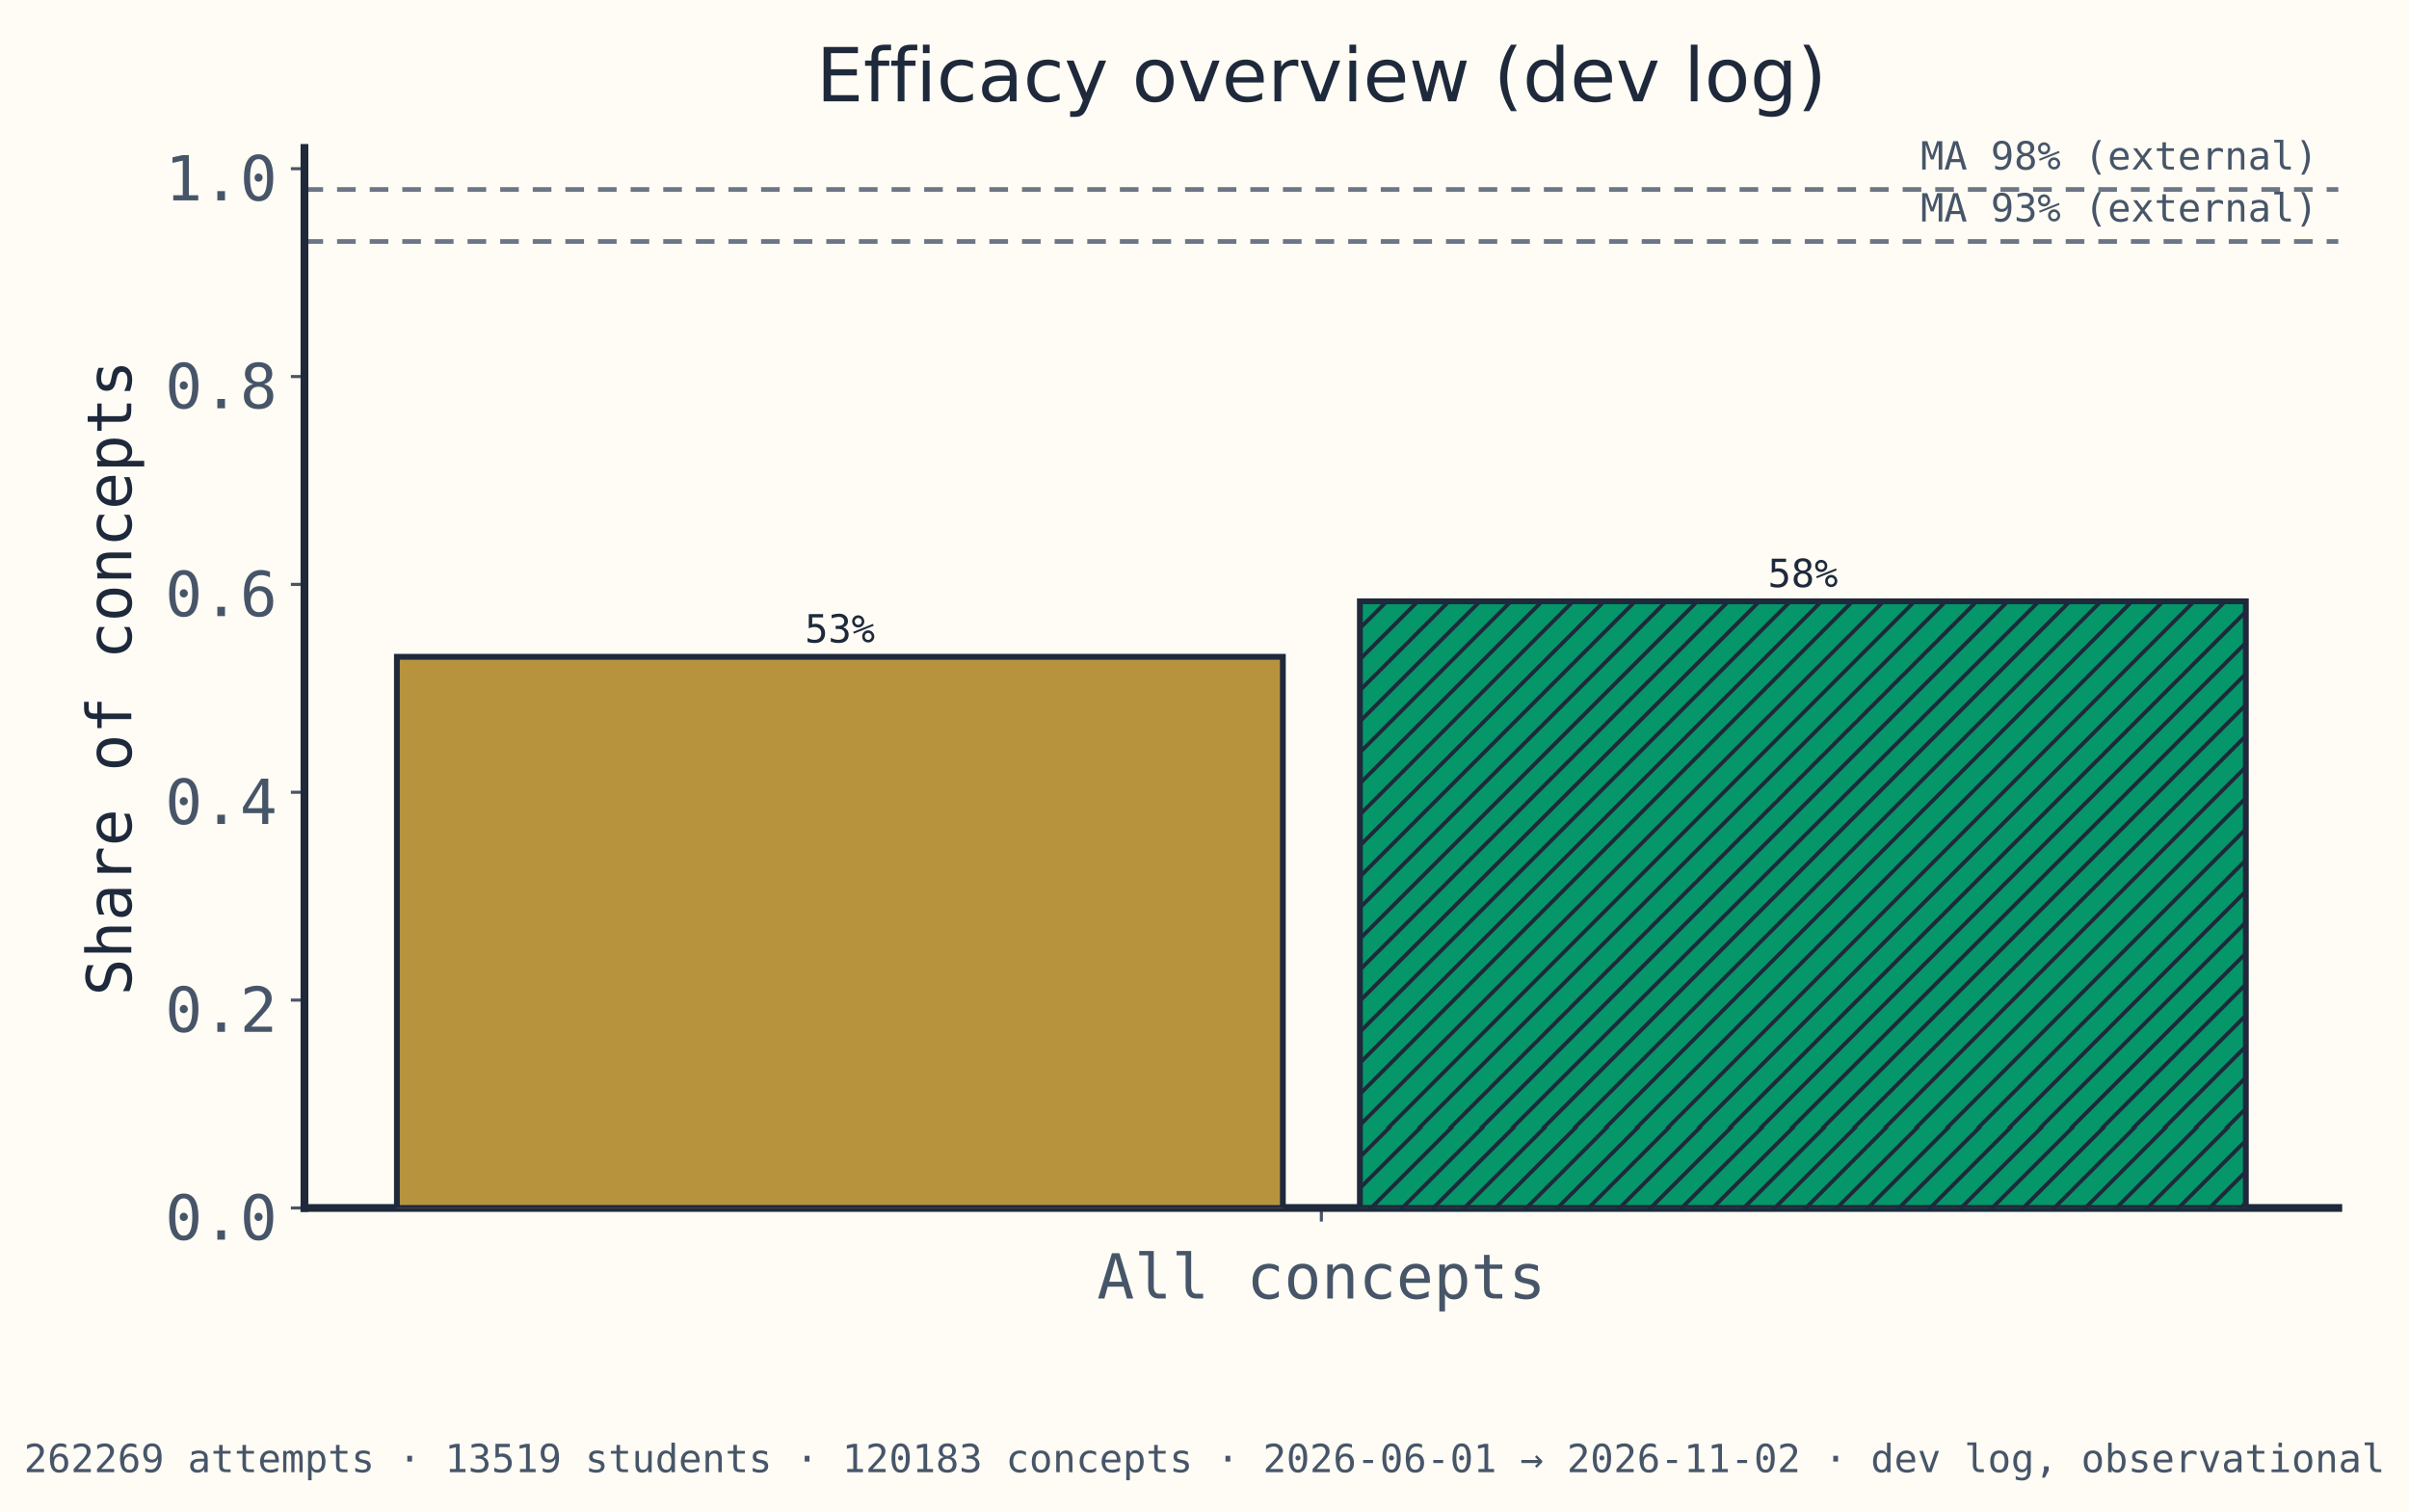
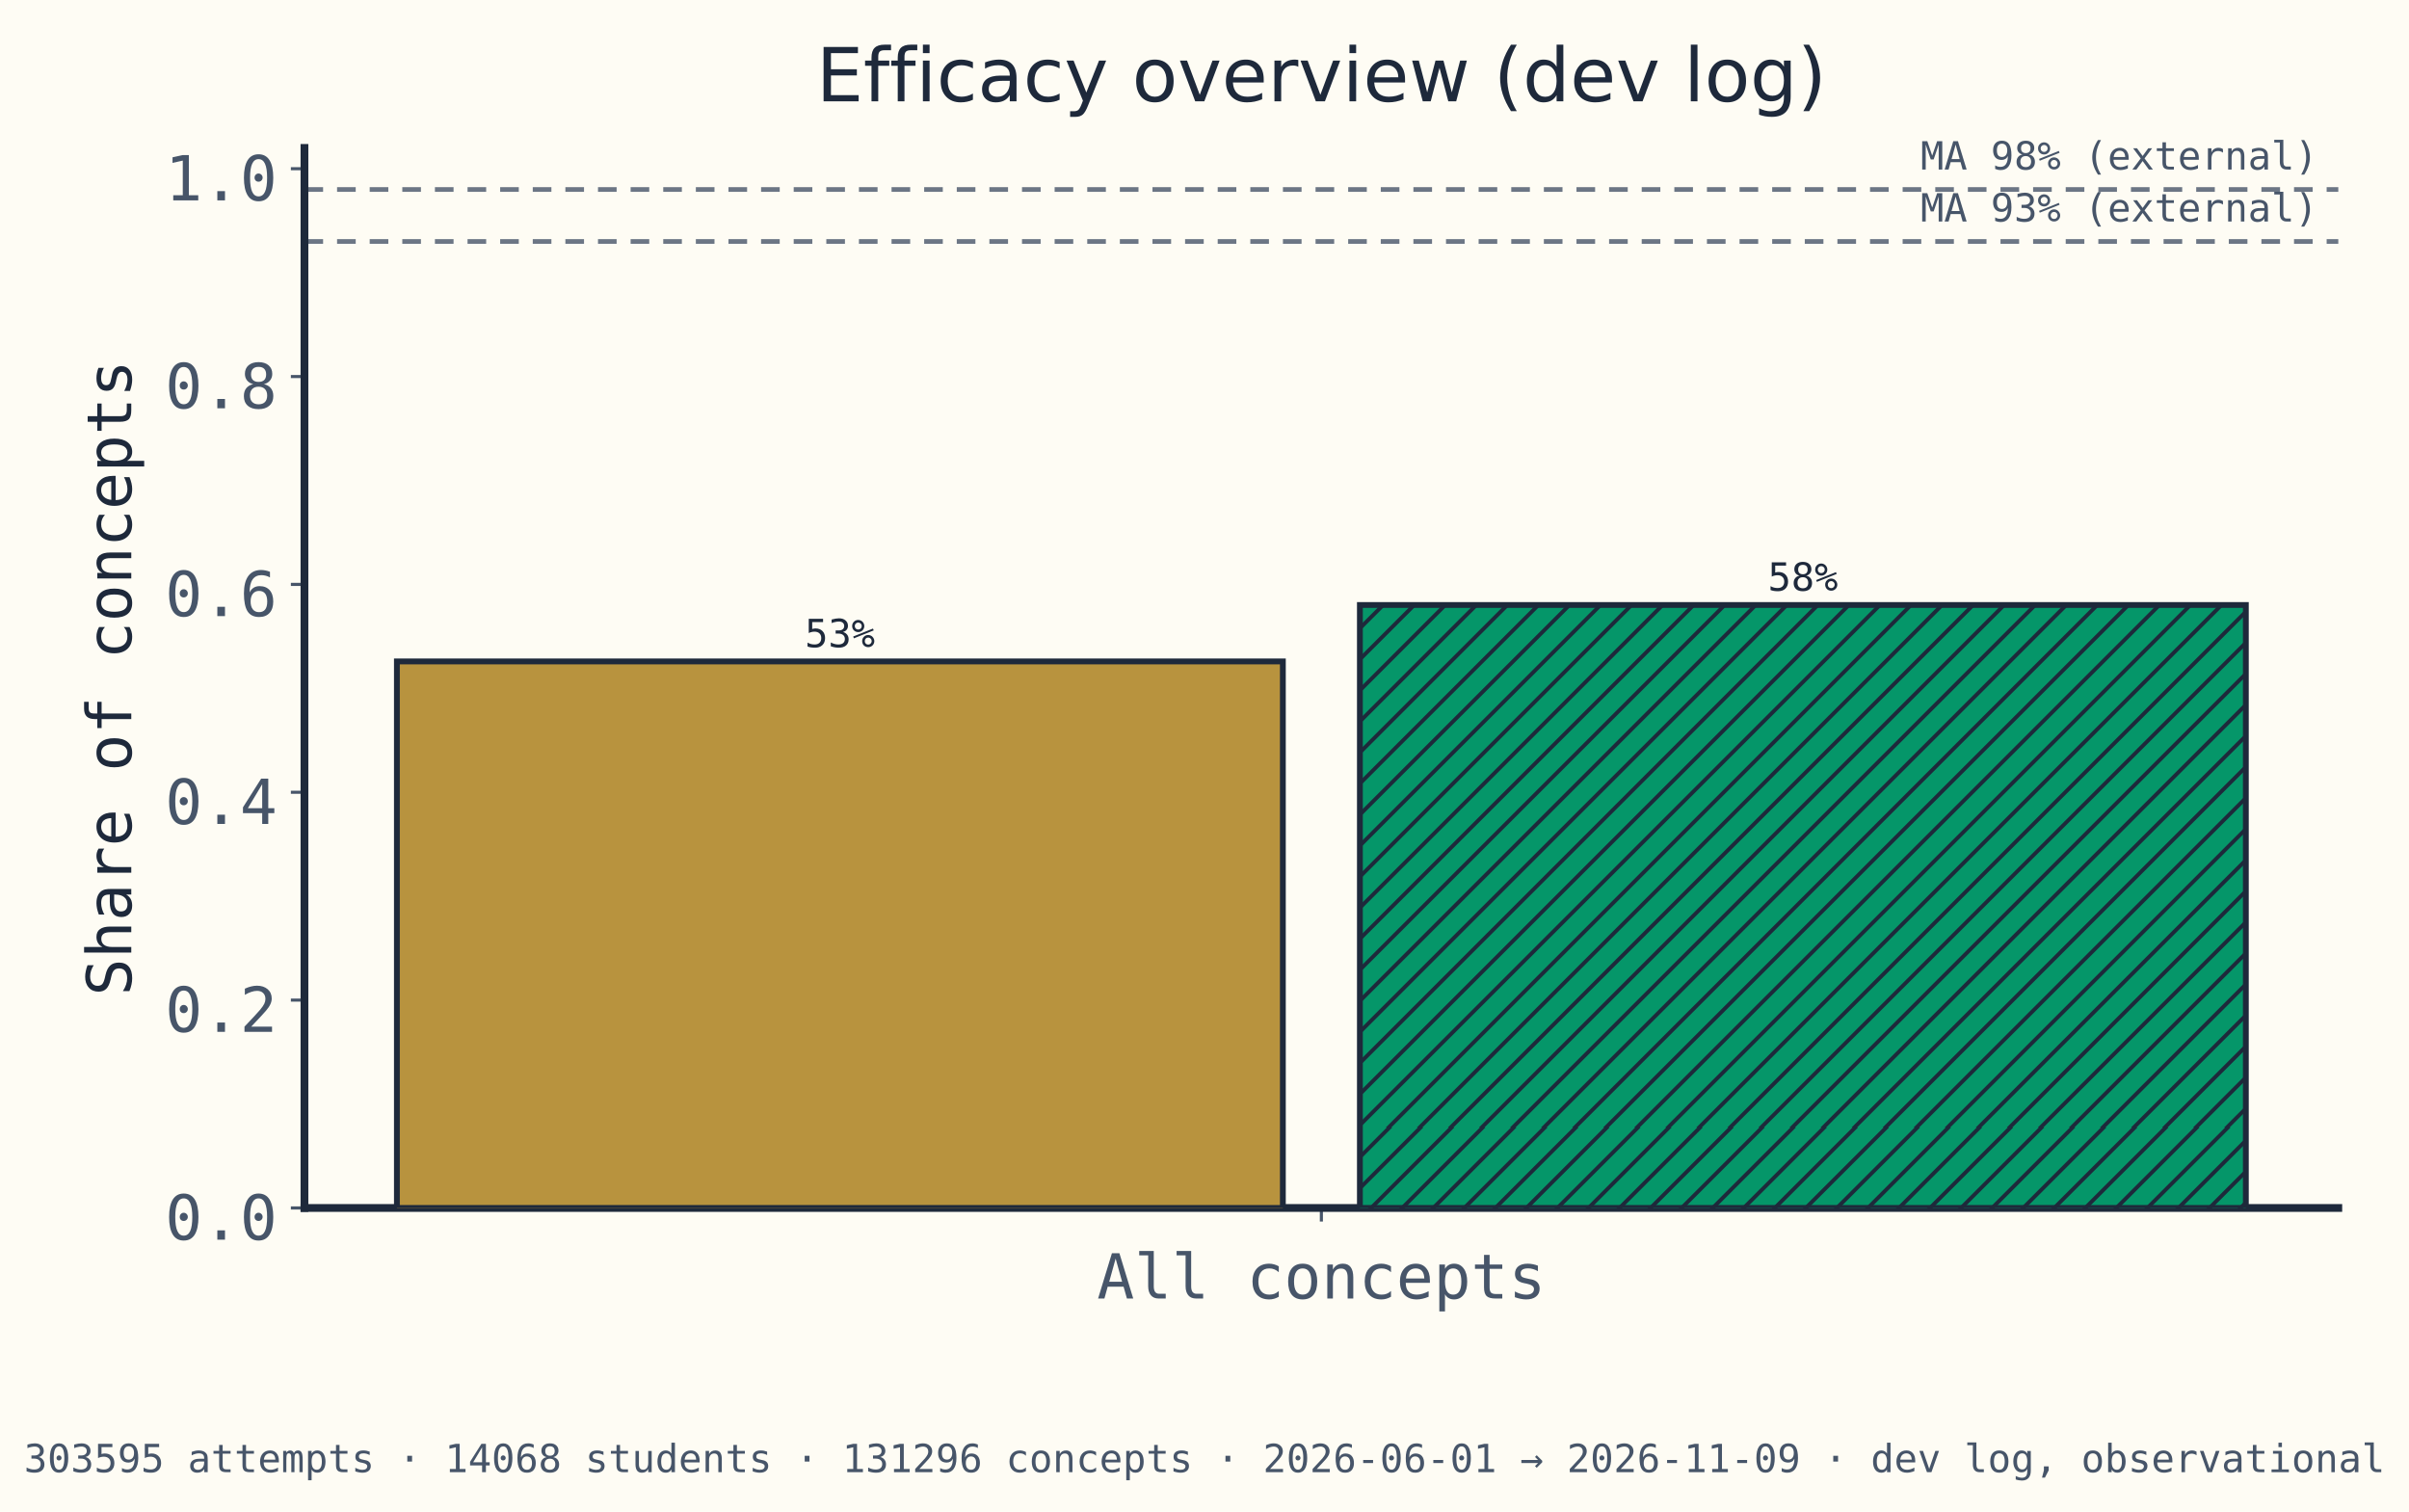
<svg xmlns="http://www.w3.org/2000/svg" xmlns:xlink="http://www.w3.org/1999/xlink" width="620.42pt" height="389.32pt" viewBox="0 0 620.42 389.32" version="1.1">
  <defs>
    <style type="text/css">*{stroke-linejoin: round; stroke-linecap: butt}</style>
  </defs>
  <g id="figure_1">
    <g id="patch_1">
      <path d="M 0 389.32  L 620.42 389.32  L 620.42 0  L 0 0  z " style="fill: #fefcf4" />
    </g>
    <g id="axes_1">
      <g id="patch_2">
        <path d="M 78.41 311.08  L 602.21 311.08  L 602.21 38.093  L 78.41 38.093  z " style="fill: #fefcf4" />
      </g>
      <g id="matplotlib.axis_1">
        <g id="xtick_1">
          <g id="line2d_1">
            <defs>
-               <path id="m89580d5a30" d="M 0 0  L 0 3.5  " style="stroke: #475569; stroke-width: 0.8" />
+               <path id="m7fef083868" d="M 0 0  L 0 3.5  " style="stroke: #475569; stroke-width: 0.8" />
            </defs>
            <g>
-               <use xlink:href="#m89580d5a30" x="340.31" y="311.08" style="fill: #475569; stroke: #475569; stroke-width: 0.8" />
+               <use xlink:href="#m7fef083868" x="340.31" y="311.08" style="fill: #475569; stroke: #475569; stroke-width: 0.8" />
            </g>
          </g>
          <g id="text_1">
            <text style="font-size: 16px; font-family: 'JetBrains Mono', 'DejaVu Sans Mono', 'Bitstream Vera Sans Mono', 'Computer Modern Typewriter', 'Andale Mono', 'Nimbus Mono L', 'Courier New', 'Courier', 'Fixed', 'Terminal', monospace; text-anchor: middle; fill: #475569" x="340.31" y="334.4" transform="rotate(-0 340.3102 334.4)">All concepts</text>
          </g>
        </g>
      </g>
      <g id="matplotlib.axis_2">
        <g id="ytick_1">
          <g id="line2d_2">
            <defs>
-               <path id="mf7a07f2c79" d="M 0 0  L -3.5 0  " style="stroke: #475569; stroke-width: 0.8" />
+               <path id="mee85b53764" d="M 0 0  L -3.5 0  " style="stroke: #475569; stroke-width: 0.8" />
            </defs>
            <g>
-               <use xlink:href="#mf7a07f2c79" x="78.41" y="311.08" style="fill: #475569; stroke: #475569; stroke-width: 0.8" />
+               <use xlink:href="#mee85b53764" x="78.41" y="311.08" style="fill: #475569; stroke: #475569; stroke-width: 0.8" />
            </g>
          </g>
          <g id="text_2">
            <text style="font-size: 16px; font-family: 'JetBrains Mono', 'DejaVu Sans Mono', 'Bitstream Vera Sans Mono', 'Computer Modern Typewriter', 'Andale Mono', 'Nimbus Mono L', 'Courier New', 'Courier', 'Fixed', 'Terminal', monospace; text-anchor: end; fill: #475569" x="71.41" y="319.24" transform="rotate(-0 71.41016 319.24)">0.0</text>
          </g>
        </g>
        <g id="ytick_2">
          <g id="line2d_3">
            <g>
-               <use xlink:href="#mf7a07f2c79" x="78.41" y="257.553" style="fill: #475569; stroke: #475569; stroke-width: 0.8" />
+               <use xlink:href="#mee85b53764" x="78.41" y="257.553" style="fill: #475569; stroke: #475569; stroke-width: 0.8" />
            </g>
          </g>
          <g id="text_3">
            <text style="font-size: 16px; font-family: 'JetBrains Mono', 'DejaVu Sans Mono', 'Bitstream Vera Sans Mono', 'Computer Modern Typewriter', 'Andale Mono', 'Nimbus Mono L', 'Courier New', 'Courier', 'Fixed', 'Terminal', monospace; text-anchor: end; fill: #475569" x="71.41" y="265.713" transform="rotate(-0 71.41016 265.7131)">0.2</text>
          </g>
        </g>
        <g id="ytick_3">
          <g id="line2d_4">
            <g>
-               <use xlink:href="#mf7a07f2c79" x="78.41" y="204.026" style="fill: #475569; stroke: #475569; stroke-width: 0.8" />
+               <use xlink:href="#mee85b53764" x="78.41" y="204.026" style="fill: #475569; stroke: #475569; stroke-width: 0.8" />
            </g>
          </g>
          <g id="text_4">
            <text style="font-size: 16px; font-family: 'JetBrains Mono', 'DejaVu Sans Mono', 'Bitstream Vera Sans Mono', 'Computer Modern Typewriter', 'Andale Mono', 'Nimbus Mono L', 'Courier New', 'Courier', 'Fixed', 'Terminal', monospace; text-anchor: end; fill: #475569" x="71.41" y="212.186" transform="rotate(-0 71.41016 212.1862)">0.4</text>
          </g>
        </g>
        <g id="ytick_4">
          <g id="line2d_5">
            <g>
-               <use xlink:href="#mf7a07f2c79" x="78.41" y="150.499" style="fill: #475569; stroke: #475569; stroke-width: 0.8" />
+               <use xlink:href="#mee85b53764" x="78.41" y="150.499" style="fill: #475569; stroke: #475569; stroke-width: 0.8" />
            </g>
          </g>
          <g id="text_5">
            <text style="font-size: 16px; font-family: 'JetBrains Mono', 'DejaVu Sans Mono', 'Bitstream Vera Sans Mono', 'Computer Modern Typewriter', 'Andale Mono', 'Nimbus Mono L', 'Courier New', 'Courier', 'Fixed', 'Terminal', monospace; text-anchor: end; fill: #475569" x="71.41" y="158.659" transform="rotate(-0 71.41016 158.6593)">0.6</text>
          </g>
        </g>
        <g id="ytick_5">
          <g id="line2d_6">
            <g>
-               <use xlink:href="#mf7a07f2c79" x="78.41" y="96.972" style="fill: #475569; stroke: #475569; stroke-width: 0.8" />
+               <use xlink:href="#mee85b53764" x="78.41" y="96.972" style="fill: #475569; stroke: #475569; stroke-width: 0.8" />
            </g>
          </g>
          <g id="text_6">
            <text style="font-size: 16px; font-family: 'JetBrains Mono', 'DejaVu Sans Mono', 'Bitstream Vera Sans Mono', 'Computer Modern Typewriter', 'Andale Mono', 'Nimbus Mono L', 'Courier New', 'Courier', 'Fixed', 'Terminal', monospace; text-anchor: end; fill: #475569" x="71.41" y="105.132" transform="rotate(-0 71.41016 105.1324)">0.8</text>
          </g>
        </g>
        <g id="ytick_6">
          <g id="line2d_7">
            <g>
-               <use xlink:href="#mf7a07f2c79" x="78.41" y="43.445" style="fill: #475569; stroke: #475569; stroke-width: 0.8" />
+               <use xlink:href="#mee85b53764" x="78.41" y="43.445" style="fill: #475569; stroke: #475569; stroke-width: 0.8" />
            </g>
          </g>
          <g id="text_7">
            <text style="font-size: 16px; font-family: 'JetBrains Mono', 'DejaVu Sans Mono', 'Bitstream Vera Sans Mono', 'Computer Modern Typewriter', 'Andale Mono', 'Nimbus Mono L', 'Courier New', 'Courier', 'Fixed', 'Terminal', monospace; text-anchor: end; fill: #475569" x="71.41" y="51.605" transform="rotate(-0 71.41016 51.60549)">1.0</text>
          </g>
        </g>
        <g id="text_8">
          <text style="font-size: 16px; font-family: 'JetBrains Mono', 'DejaVu Sans Mono', 'Bitstream Vera Sans Mono', 'Computer Modern Typewriter', 'Andale Mono', 'Nimbus Mono L', 'Courier New', 'Courier', 'Fixed', 'Terminal', monospace; text-anchor: middle; fill: #1e293b" x="33.81" y="174.586" transform="rotate(-90 33.81016 174.5864)">Share of concepts</text>
        </g>
      </g>
      <g id="line2d_8">
-         <path d="M 78.41 62.18  L 602.21 62.18  " clip-path="url(#p24917aec85)" style="fill: none; stroke-dasharray: 4.8,3.6; stroke-dashoffset: 0; stroke: #475569; stroke-opacity: 0.8; stroke-width: 1.2" />
+         <path d="M 78.41 62.18  L 602.21 62.18  " clip-path="url(#pff55348198)" style="fill: none; stroke-dasharray: 4.8,3.6; stroke-dashoffset: 0; stroke: #475569; stroke-opacity: 0.8; stroke-width: 1.2" />
      </g>
      <g id="line2d_9">
-         <path d="M 78.41 48.798  L 602.21 48.798  " clip-path="url(#p24917aec85)" style="fill: none; stroke-dasharray: 4.8,3.6; stroke-dashoffset: 0; stroke: #475569; stroke-opacity: 0.8; stroke-width: 1.2" />
+         <path d="M 78.41 48.798  L 602.21 48.798  " clip-path="url(#pff55348198)" style="fill: none; stroke-dasharray: 4.8,3.6; stroke-dashoffset: 0; stroke: #475569; stroke-opacity: 0.8; stroke-width: 1.2" />
      </g>
      <g id="patch_3">
        <path d="M 78.41 311.08  L 78.41 38.093  " style="fill: none; stroke: #1e293b; stroke-width: 2; stroke-linejoin: miter; stroke-linecap: square" />
      </g>
      <g id="patch_4">
        <path d="M 78.41 311.08  L 602.21 311.08  " style="fill: none; stroke: #1e293b; stroke-width: 2; stroke-linejoin: miter; stroke-linecap: square" />
      </g>
      <g id="patch_5">
-         <path d="M 102.219 311.08  L 330.39 311.08  L 330.39 169.138  L 102.219 169.138  z " clip-path="url(#p24917aec85)" style="fill: #b8933e; stroke: #1e293b; stroke-width: 1.5; stroke-linejoin: miter" />
+         <path d="M 102.219 311.08  L 330.39 311.08  L 330.39 170.332  L 102.219 170.332  z " clip-path="url(#pff55348198)" style="fill: #b8933e; stroke: #1e293b; stroke-width: 1.5; stroke-linejoin: miter" />
      </g>
      <g id="patch_6">
-         <path d="M 350.231 311.08  L 578.401 311.08  L 578.401 154.859  L 350.231 154.859  z " clip-path="url(#p24917aec85)" style="fill: url(#h89eb6c9fc6); stroke: #1e293b; stroke-width: 1.5; stroke-linejoin: miter" />
+         <path d="M 350.231 311.08  L 578.401 311.08  L 578.401 155.798  L 350.231 155.798  z " clip-path="url(#pff55348198)" style="fill: url(#hd6affce478); stroke: #1e293b; stroke-width: 1.5; stroke-linejoin: miter" />
      </g>
      <g id="text_9">
-         <text style="font-size: 10px; font-family: 'JetBrains Mono', 'DejaVu Sans Mono', 'Bitstream Vera Sans Mono', 'Computer Modern Typewriter', 'Andale Mono', 'Nimbus Mono L', 'Courier New', 'Courier', 'Fixed', 'Terminal', monospace; text-anchor: middle; fill: #1e293b" x="216.304" y="165.454" transform="rotate(-0 216.3045 165.4545)">53%</text>
+         <text style="font-size: 10px; font-family: 'JetBrains Mono', 'DejaVu Sans Mono', 'Bitstream Vera Sans Mono', 'Computer Modern Typewriter', 'Andale Mono', 'Nimbus Mono L', 'Courier New', 'Courier', 'Fixed', 'Terminal', monospace; text-anchor: middle; fill: #1e293b" x="216.304" y="166.653" transform="rotate(-0 216.3045 166.6528)">53%</text>
      </g>
      <g id="text_10">
-         <text style="font-size: 10px; font-family: 'JetBrains Mono', 'DejaVu Sans Mono', 'Bitstream Vera Sans Mono', 'Computer Modern Typewriter', 'Andale Mono', 'Nimbus Mono L', 'Courier New', 'Courier', 'Fixed', 'Terminal', monospace; text-anchor: middle; fill: #1e293b" x="464.316" y="151.176" transform="rotate(-0 464.3158 151.1756)">58%</text>
+         <text style="font-size: 10px; font-family: 'JetBrains Mono', 'DejaVu Sans Mono', 'Bitstream Vera Sans Mono', 'Computer Modern Typewriter', 'Andale Mono', 'Nimbus Mono L', 'Courier New', 'Courier', 'Fixed', 'Terminal', monospace; text-anchor: middle; fill: #1e293b" x="464.316" y="152.119" transform="rotate(-0 464.3158 152.119)">58%</text>
      </g>
      <g id="text_11">
        <text style="font-size: 10px; font-family: 'JetBrains Mono', 'DejaVu Sans Mono', 'Bitstream Vera Sans Mono', 'Computer Modern Typewriter', 'Andale Mono', 'Nimbus Mono L', 'Courier New', 'Courier', 'Fixed', 'Terminal', monospace; text-anchor: end; fill: #475569" x="596.972" y="57.039" transform="rotate(-0 596.9722 57.03883)">MA 93% (external)</text>
      </g>
      <g id="text_12">
        <text style="font-size: 10px; font-family: 'JetBrains Mono', 'DejaVu Sans Mono', 'Bitstream Vera Sans Mono', 'Computer Modern Typewriter', 'Andale Mono', 'Nimbus Mono L', 'Courier New', 'Courier', 'Fixed', 'Terminal', monospace; text-anchor: end; fill: #475569" x="596.972" y="43.657" transform="rotate(-0 596.9722 43.6571)">MA 98% (external)</text>
      </g>
      <g id="text_13">
        <text style="font-size: 19.2px; font-family: 'Space Grotesk Light', 'Space Grotesk', 'DejaVu Sans', 'Bitstream Vera Sans', 'Computer Modern Sans Serif', 'Lucida Grande', 'Verdana', 'Geneva', 'Lucid', 'Arial', 'Helvetica', 'Avant Garde', sans-serif; text-anchor: middle; fill: #1e293b" x="340.31" y="26.093" transform="rotate(-0 340.3102 26.0928)">Efficacy overview (dev log)</text>
      </g>
    </g>
    <g id="text_14">
-       <text style="font-size: 10px; font-family: 'JetBrains Mono', 'DejaVu Sans Mono', 'Bitstream Vera Sans Mono', 'Computer Modern Typewriter', 'Andale Mono', 'Nimbus Mono L', 'Courier New', 'Courier', 'Fixed', 'Terminal', monospace; text-anchor: middle; fill: #475569" x="310.21" y="379.12" transform="rotate(-0 310.2102 379.12)">262269 attempts · 13519 students · 120183 concepts · 2026-06-01 → 2026-11-02 · dev log, observational</text>
+       <text style="font-size: 10px; font-family: 'JetBrains Mono', 'DejaVu Sans Mono', 'Bitstream Vera Sans Mono', 'Computer Modern Typewriter', 'Andale Mono', 'Nimbus Mono L', 'Courier New', 'Courier', 'Fixed', 'Terminal', monospace; text-anchor: middle; fill: #475569" x="310.21" y="379.12" transform="rotate(-0 310.2102 379.12)">303595 attempts · 14068 students · 131296 concepts · 2026-06-01 → 2026-11-09 · dev log, observational</text>
    </g>
  </g>
  <defs>
-     <clipPath id="p24917aec85">
+     <clipPath id="pff55348198">
      <rect x="78.41" y="38.093" width="523.8" height="272.987" />
    </clipPath>
  </defs>
  <defs>
-     <pattern id="h89eb6c9fc6" patternUnits="userSpaceOnUse" x="0" y="0" width="72" height="72">
+     <pattern id="hd6affce478" patternUnits="userSpaceOnUse" x="0" y="0" width="72" height="72">
      <rect x="0" y="0" width="73" height="73" fill="#059669" />
      <path d="M -36 36  L 36 -36  M -32 40  L 40 -32  M -28 44  L 44 -28  M -24 48  L 48 -24  M -20 52  L 52 -20  M -16 56  L 56 -16  M -12 60  L 60 -12  M -8 64  L 64 -8  M -4 68  L 68 -4  M 0 72  L 72 0  M 4 76  L 76 4  M 8 80  L 80 8  M 12 84  L 84 12  M 16 88  L 88 16  M 20 92  L 92 20  M 24 96  L 96 24  M 28 100  L 100 28  M 32 104  L 104 32  M 36 108  L 108 36  " style="fill: #1e293b; stroke: #1e293b; stroke-width: 1.0; stroke-linecap: butt; stroke-linejoin: miter" />
    </pattern>
  </defs>
</svg>
